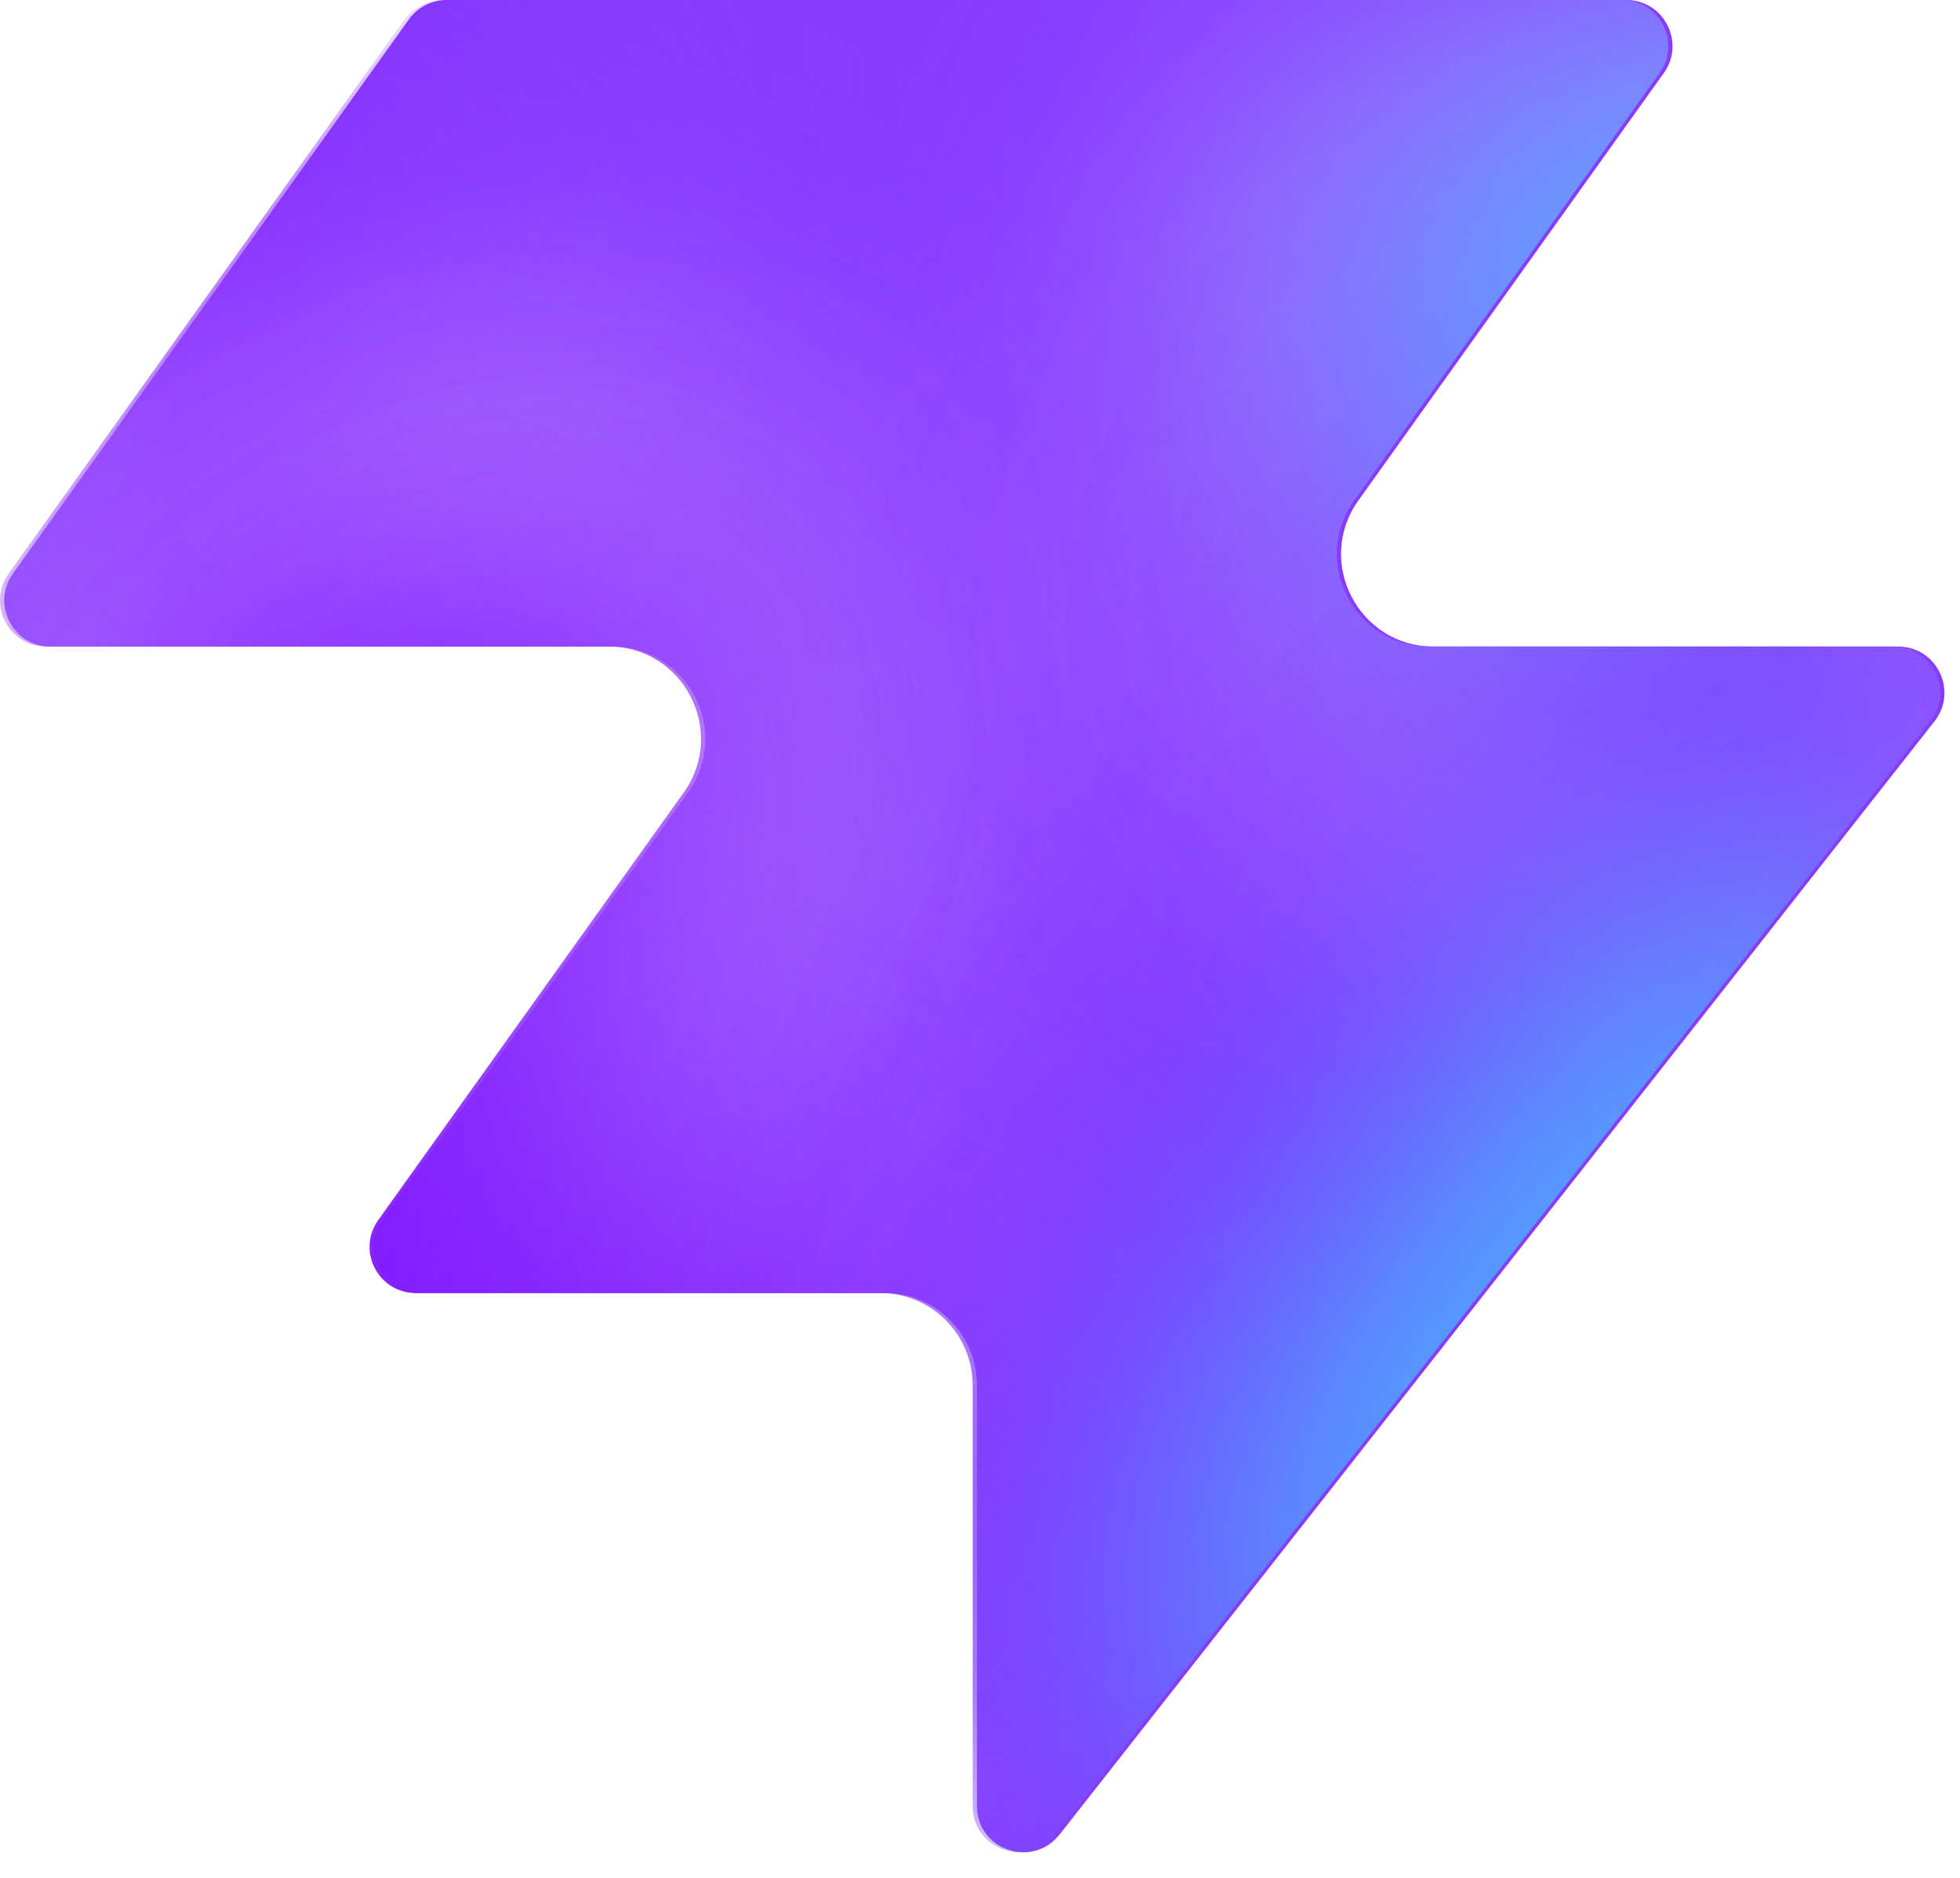
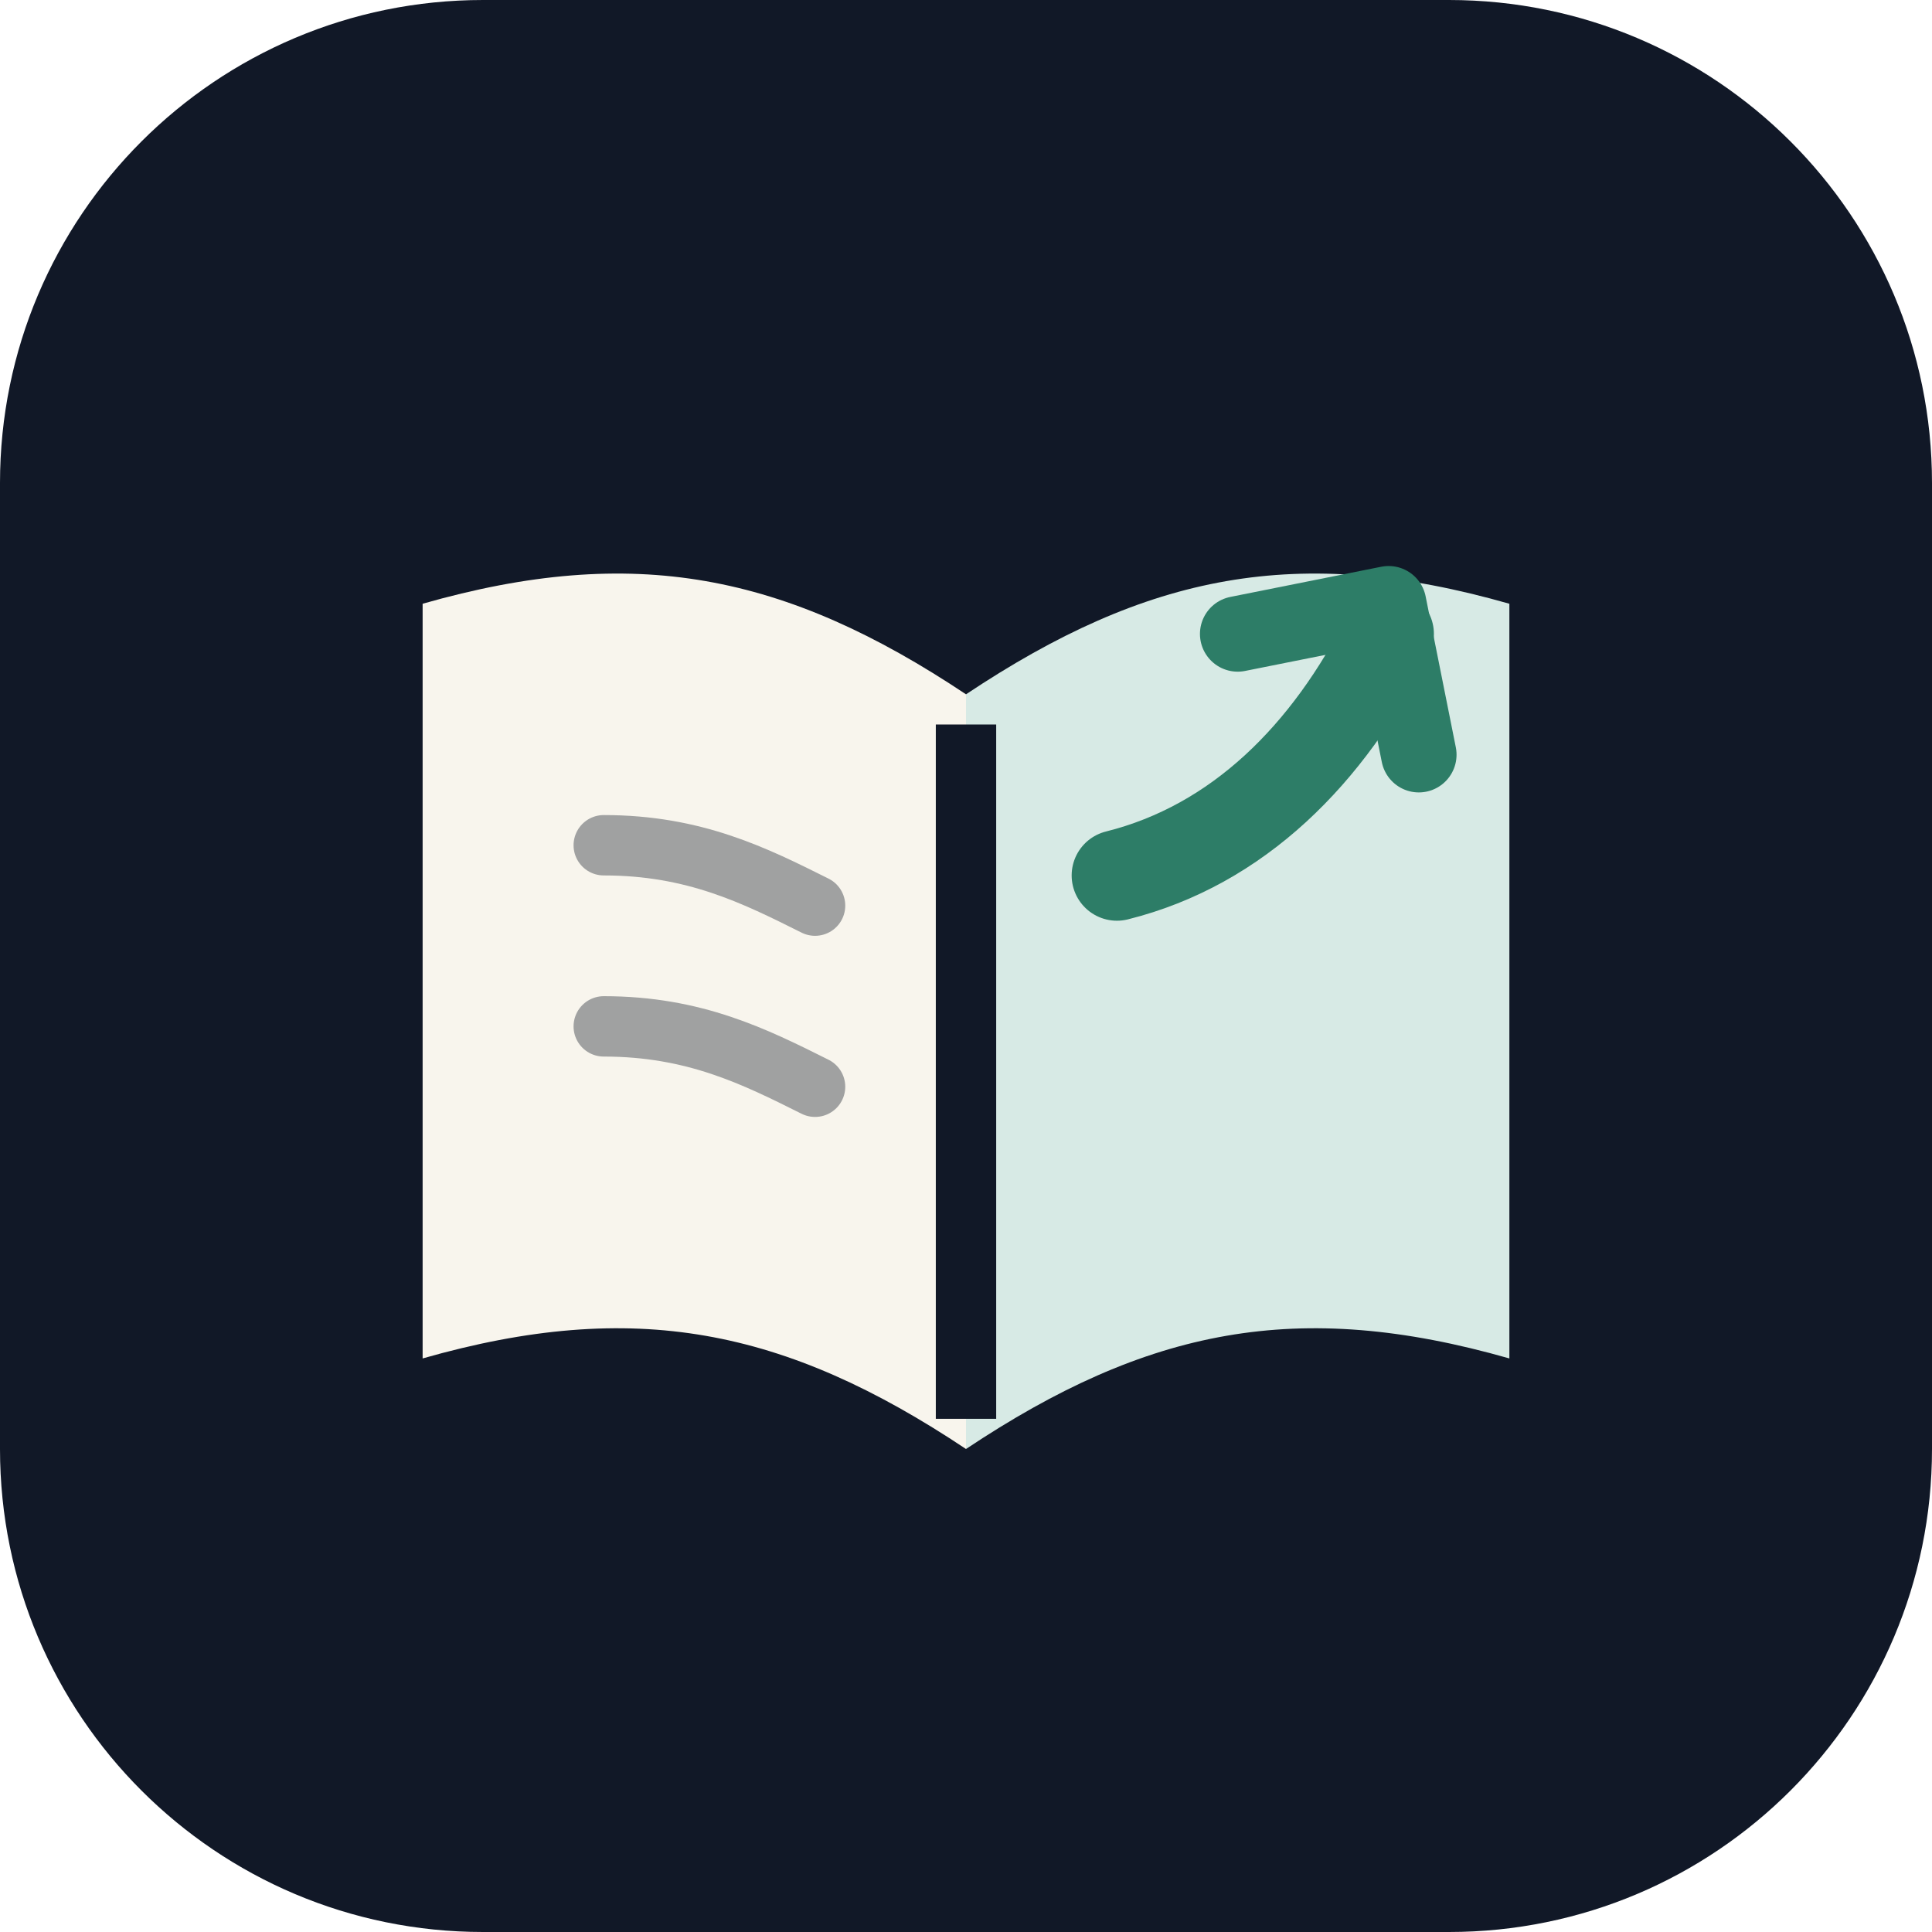
- <svg xmlns="http://www.w3.org/2000/svg" width="48" height="46" fill="none" viewBox="0 0 48 46">
-   <path fill="#863bff" d="M25.946 44.938c-.664.845-2.021.375-2.021-.698V33.937a2.26 2.26 0 0 0-2.262-2.262H10.287c-.92 0-1.456-1.04-.92-1.788l7.48-10.471c1.07-1.497 0-3.578-1.842-3.578H1.237c-.92 0-1.456-1.04-.92-1.788L10.013.474c.214-.297.556-.474.92-.474h28.894c.92 0 1.456 1.04.92 1.788l-7.48 10.471c-1.07 1.498 0 3.579 1.842 3.579h11.377c.943 0 1.473 1.088.89 1.83L25.947 44.94z" style="fill:#863bff;fill:color(display-p3 .525 .23 1);fill-opacity:1" />
-   <mask id="a" width="48" height="46" x="0" y="0" maskUnits="userSpaceOnUse" style="mask-type:alpha">
-     <path fill="#000" d="M25.842 44.938c-.664.844-2.021.375-2.021-.698V33.937a2.26 2.26 0 0 0-2.262-2.262H10.183c-.92 0-1.456-1.04-.92-1.788l7.48-10.471c1.07-1.498 0-3.579-1.842-3.579H1.133c-.92 0-1.456-1.04-.92-1.787L9.91.473c.214-.297.556-.474.92-.474h28.894c.92 0 1.456 1.04.92 1.788l-7.48 10.471c-1.07 1.498 0 3.578 1.842 3.578h11.377c.943 0 1.473 1.088.89 1.832L25.843 44.94z" style="fill:#000;fill-opacity:1" />
-   </mask>
-   <g mask="url(#a)">
-     <g filter="url(#b)">
-       <ellipse cx="5.508" cy="14.704" fill="#ede6ff" rx="5.508" ry="14.704" style="fill:#ede6ff;fill:color(display-p3 .927 .903 1);fill-opacity:1" transform="matrix(.00324 1 1 -.00324 -4.47 31.516)" />
-     </g>
-     <g filter="url(#c)">
-       <ellipse cx="10.399" cy="29.851" fill="#ede6ff" rx="10.399" ry="29.851" style="fill:#ede6ff;fill:color(display-p3 .927 .903 1);fill-opacity:1" transform="matrix(.00324 1 1 -.00324 -39.328 7.883)" />
-     </g>
-     <g filter="url(#d)">
-       <ellipse cx="5.508" cy="30.487" fill="#7e14ff" rx="5.508" ry="30.487" style="fill:#7e14ff;fill:color(display-p3 .492 .077 1);fill-opacity:1" transform="rotate(89.814 -25.913 -14.639)scale(1 -1)" />
-     </g>
-     <g filter="url(#e)">
-       <ellipse cx="5.508" cy="30.599" fill="#7e14ff" rx="5.508" ry="30.599" style="fill:#7e14ff;fill:color(display-p3 .492 .077 1);fill-opacity:1" transform="rotate(89.814 -32.644 -3.334)scale(1 -1)" />
-     </g>
-     <g filter="url(#f)">
-       <ellipse cx="5.508" cy="30.599" fill="#7e14ff" rx="5.508" ry="30.599" style="fill:#7e14ff;fill:color(display-p3 .492 .077 1);fill-opacity:1" transform="matrix(.00324 1 1 -.00324 -34.34 30.47)" />
-     </g>
-     <g filter="url(#g)">
-       <ellipse cx="14.072" cy="22.078" fill="#ede6ff" rx="14.072" ry="22.078" style="fill:#ede6ff;fill:color(display-p3 .927 .903 1);fill-opacity:1" transform="rotate(93.35 24.506 48.493)scale(-1 1)" />
-     </g>
-     <g filter="url(#h)">
-       <ellipse cx="3.47" cy="21.501" fill="#7e14ff" rx="3.47" ry="21.501" style="fill:#7e14ff;fill:color(display-p3 .492 .077 1);fill-opacity:1" transform="rotate(89.009 28.708 47.59)scale(-1 1)" />
-     </g>
-     <g filter="url(#i)">
-       <ellipse cx="3.47" cy="21.501" fill="#7e14ff" rx="3.47" ry="21.501" style="fill:#7e14ff;fill:color(display-p3 .492 .077 1);fill-opacity:1" transform="rotate(89.009 28.708 47.59)scale(-1 1)" />
-     </g>
-     <g filter="url(#j)">
-       <ellipse cx=".387" cy="8.972" fill="#7e14ff" rx="4.407" ry="29.108" style="fill:#7e14ff;fill:color(display-p3 .492 .077 1);fill-opacity:1" transform="rotate(39.51 .387 8.972)" />
-     </g>
-     <g filter="url(#k)">
-       <ellipse cx="47.523" cy="-6.092" fill="#7e14ff" rx="4.407" ry="29.108" style="fill:#7e14ff;fill:color(display-p3 .492 .077 1);fill-opacity:1" transform="rotate(37.892 47.523 -6.092)" />
-     </g>
-     <g filter="url(#l)">
-       <ellipse cx="41.412" cy="6.333" fill="#47bfff" rx="5.971" ry="9.665" style="fill:#47bfff;fill:color(display-p3 .28 .748 1);fill-opacity:1" transform="rotate(37.892 41.412 6.333)" />
-     </g>
-     <g filter="url(#m)">
-       <ellipse cx="-1.879" cy="38.332" fill="#7e14ff" rx="4.407" ry="29.108" style="fill:#7e14ff;fill:color(display-p3 .492 .077 1);fill-opacity:1" transform="rotate(37.892 -1.88 38.332)" />
-     </g>
-     <g filter="url(#n)">
-       <ellipse cx="-1.879" cy="38.332" fill="#7e14ff" rx="4.407" ry="29.108" style="fill:#7e14ff;fill:color(display-p3 .492 .077 1);fill-opacity:1" transform="rotate(37.892 -1.88 38.332)" />
-     </g>
-     <g filter="url(#o)">
-       <ellipse cx="35.651" cy="29.907" fill="#7e14ff" rx="4.407" ry="29.108" style="fill:#7e14ff;fill:color(display-p3 .492 .077 1);fill-opacity:1" transform="rotate(37.892 35.651 29.907)" />
-     </g>
-     <g filter="url(#p)">
-       <ellipse cx="38.418" cy="32.4" fill="#47bfff" rx="5.971" ry="15.297" style="fill:#47bfff;fill:color(display-p3 .28 .748 1);fill-opacity:1" transform="rotate(37.892 38.418 32.4)" />
-     </g>
-   </g>
-   <defs>
-     <filter id="b" width="60.045" height="41.654" x="-19.77" y="16.149" color-interpolation-filters="sRGB" filterUnits="userSpaceOnUse">
-       <feFlood flood-opacity="0" result="BackgroundImageFix" />
-       <feBlend in="SourceGraphic" in2="BackgroundImageFix" result="shape" />
-       <feGaussianBlur result="effect1_foregroundBlur_2002_17158" stdDeviation="7.659" />
-     </filter>
-     <filter id="c" width="90.34" height="51.437" x="-54.613" y="-7.533" color-interpolation-filters="sRGB" filterUnits="userSpaceOnUse">
-       <feFlood flood-opacity="0" result="BackgroundImageFix" />
-       <feBlend in="SourceGraphic" in2="BackgroundImageFix" result="shape" />
-       <feGaussianBlur result="effect1_foregroundBlur_2002_17158" stdDeviation="7.659" />
-     </filter>
-     <filter id="d" width="79.355" height="29.4" x="-49.64" y="2.03" color-interpolation-filters="sRGB" filterUnits="userSpaceOnUse">
-       <feFlood flood-opacity="0" result="BackgroundImageFix" />
-       <feBlend in="SourceGraphic" in2="BackgroundImageFix" result="shape" />
-       <feGaussianBlur result="effect1_foregroundBlur_2002_17158" stdDeviation="4.596" />
-     </filter>
-     <filter id="e" width="79.579" height="29.4" x="-45.045" y="20.029" color-interpolation-filters="sRGB" filterUnits="userSpaceOnUse">
-       <feFlood flood-opacity="0" result="BackgroundImageFix" />
-       <feBlend in="SourceGraphic" in2="BackgroundImageFix" result="shape" />
-       <feGaussianBlur result="effect1_foregroundBlur_2002_17158" stdDeviation="4.596" />
-     </filter>
-     <filter id="f" width="79.579" height="29.4" x="-43.513" y="21.178" color-interpolation-filters="sRGB" filterUnits="userSpaceOnUse">
-       <feFlood flood-opacity="0" result="BackgroundImageFix" />
-       <feBlend in="SourceGraphic" in2="BackgroundImageFix" result="shape" />
-       <feGaussianBlur result="effect1_foregroundBlur_2002_17158" stdDeviation="4.596" />
-     </filter>
-     <filter id="g" width="74.749" height="58.852" x="15.756" y="-17.901" color-interpolation-filters="sRGB" filterUnits="userSpaceOnUse">
-       <feFlood flood-opacity="0" result="BackgroundImageFix" />
-       <feBlend in="SourceGraphic" in2="BackgroundImageFix" result="shape" />
-       <feGaussianBlur result="effect1_foregroundBlur_2002_17158" stdDeviation="7.659" />
-     </filter>
-     <filter id="h" width="61.377" height="25.362" x="23.548" y="2.284" color-interpolation-filters="sRGB" filterUnits="userSpaceOnUse">
-       <feFlood flood-opacity="0" result="BackgroundImageFix" />
-       <feBlend in="SourceGraphic" in2="BackgroundImageFix" result="shape" />
-       <feGaussianBlur result="effect1_foregroundBlur_2002_17158" stdDeviation="4.596" />
-     </filter>
-     <filter id="i" width="61.377" height="25.362" x="23.548" y="2.284" color-interpolation-filters="sRGB" filterUnits="userSpaceOnUse">
-       <feFlood flood-opacity="0" result="BackgroundImageFix" />
-       <feBlend in="SourceGraphic" in2="BackgroundImageFix" result="shape" />
-       <feGaussianBlur result="effect1_foregroundBlur_2002_17158" stdDeviation="4.596" />
-     </filter>
-     <filter id="j" width="56.045" height="63.649" x="-27.636" y="-22.853" color-interpolation-filters="sRGB" filterUnits="userSpaceOnUse">
-       <feFlood flood-opacity="0" result="BackgroundImageFix" />
-       <feBlend in="SourceGraphic" in2="BackgroundImageFix" result="shape" />
-       <feGaussianBlur result="effect1_foregroundBlur_2002_17158" stdDeviation="4.596" />
-     </filter>
-     <filter id="k" width="54.814" height="64.646" x="20.116" y="-38.415" color-interpolation-filters="sRGB" filterUnits="userSpaceOnUse">
-       <feFlood flood-opacity="0" result="BackgroundImageFix" />
-       <feBlend in="SourceGraphic" in2="BackgroundImageFix" result="shape" />
-       <feGaussianBlur result="effect1_foregroundBlur_2002_17158" stdDeviation="4.596" />
-     </filter>
-     <filter id="l" width="33.541" height="35.313" x="24.641" y="-11.323" color-interpolation-filters="sRGB" filterUnits="userSpaceOnUse">
-       <feFlood flood-opacity="0" result="BackgroundImageFix" />
-       <feBlend in="SourceGraphic" in2="BackgroundImageFix" result="shape" />
-       <feGaussianBlur result="effect1_foregroundBlur_2002_17158" stdDeviation="4.596" />
-     </filter>
-     <filter id="m" width="54.814" height="64.646" x="-29.286" y="6.009" color-interpolation-filters="sRGB" filterUnits="userSpaceOnUse">
-       <feFlood flood-opacity="0" result="BackgroundImageFix" />
-       <feBlend in="SourceGraphic" in2="BackgroundImageFix" result="shape" />
-       <feGaussianBlur result="effect1_foregroundBlur_2002_17158" stdDeviation="4.596" />
-     </filter>
-     <filter id="n" width="54.814" height="64.646" x="-29.286" y="6.009" color-interpolation-filters="sRGB" filterUnits="userSpaceOnUse">
-       <feFlood flood-opacity="0" result="BackgroundImageFix" />
-       <feBlend in="SourceGraphic" in2="BackgroundImageFix" result="shape" />
-       <feGaussianBlur result="effect1_foregroundBlur_2002_17158" stdDeviation="4.596" />
-     </filter>
-     <filter id="o" width="54.814" height="64.646" x="8.244" y="-2.416" color-interpolation-filters="sRGB" filterUnits="userSpaceOnUse">
-       <feFlood flood-opacity="0" result="BackgroundImageFix" />
-       <feBlend in="SourceGraphic" in2="BackgroundImageFix" result="shape" />
-       <feGaussianBlur result="effect1_foregroundBlur_2002_17158" stdDeviation="4.596" />
-     </filter>
-     <filter id="p" width="39.409" height="43.623" x="18.713" y="10.588" color-interpolation-filters="sRGB" filterUnits="userSpaceOnUse">
-       <feFlood flood-opacity="0" result="BackgroundImageFix" />
-       <feBlend in="SourceGraphic" in2="BackgroundImageFix" result="shape" />
-       <feGaussianBlur result="effect1_foregroundBlur_2002_17158" stdDeviation="4.596" />
-     </filter>
-   </defs>
+ <svg xmlns="http://www.w3.org/2000/svg" viewBox="0 0 64 64" fill="none">
+   <rect width="64" height="64" rx="16" fill="#111827" />
+   <path d="M14 20c7-2 12-1 18 3v25c-6-4-11-5-18-3V20Z" fill="#F8F5ED" />
+   <path d="M50 20c-7-2-12-1-18 3v25c6-4 11-5 18-3V20Z" fill="#D7EAE5" />
+   <path d="M32 24v23" stroke="#111827" stroke-width="2" />
+   <path d="M20 28c3 0 5 1 7 2m-7 4c3 0 5 1 7 2" stroke="#111827" stroke-opacity=".38" stroke-width="2" stroke-linecap="round" />
+   <path d="M37 29c4-1 7-4 9-8" stroke="#2D7D67" stroke-width="3" stroke-linecap="round" />
+   <path d="m41 21 5-1 1 5" stroke="#2D7D67" stroke-width="2.5" stroke-linecap="round" stroke-linejoin="round" />
</svg>
